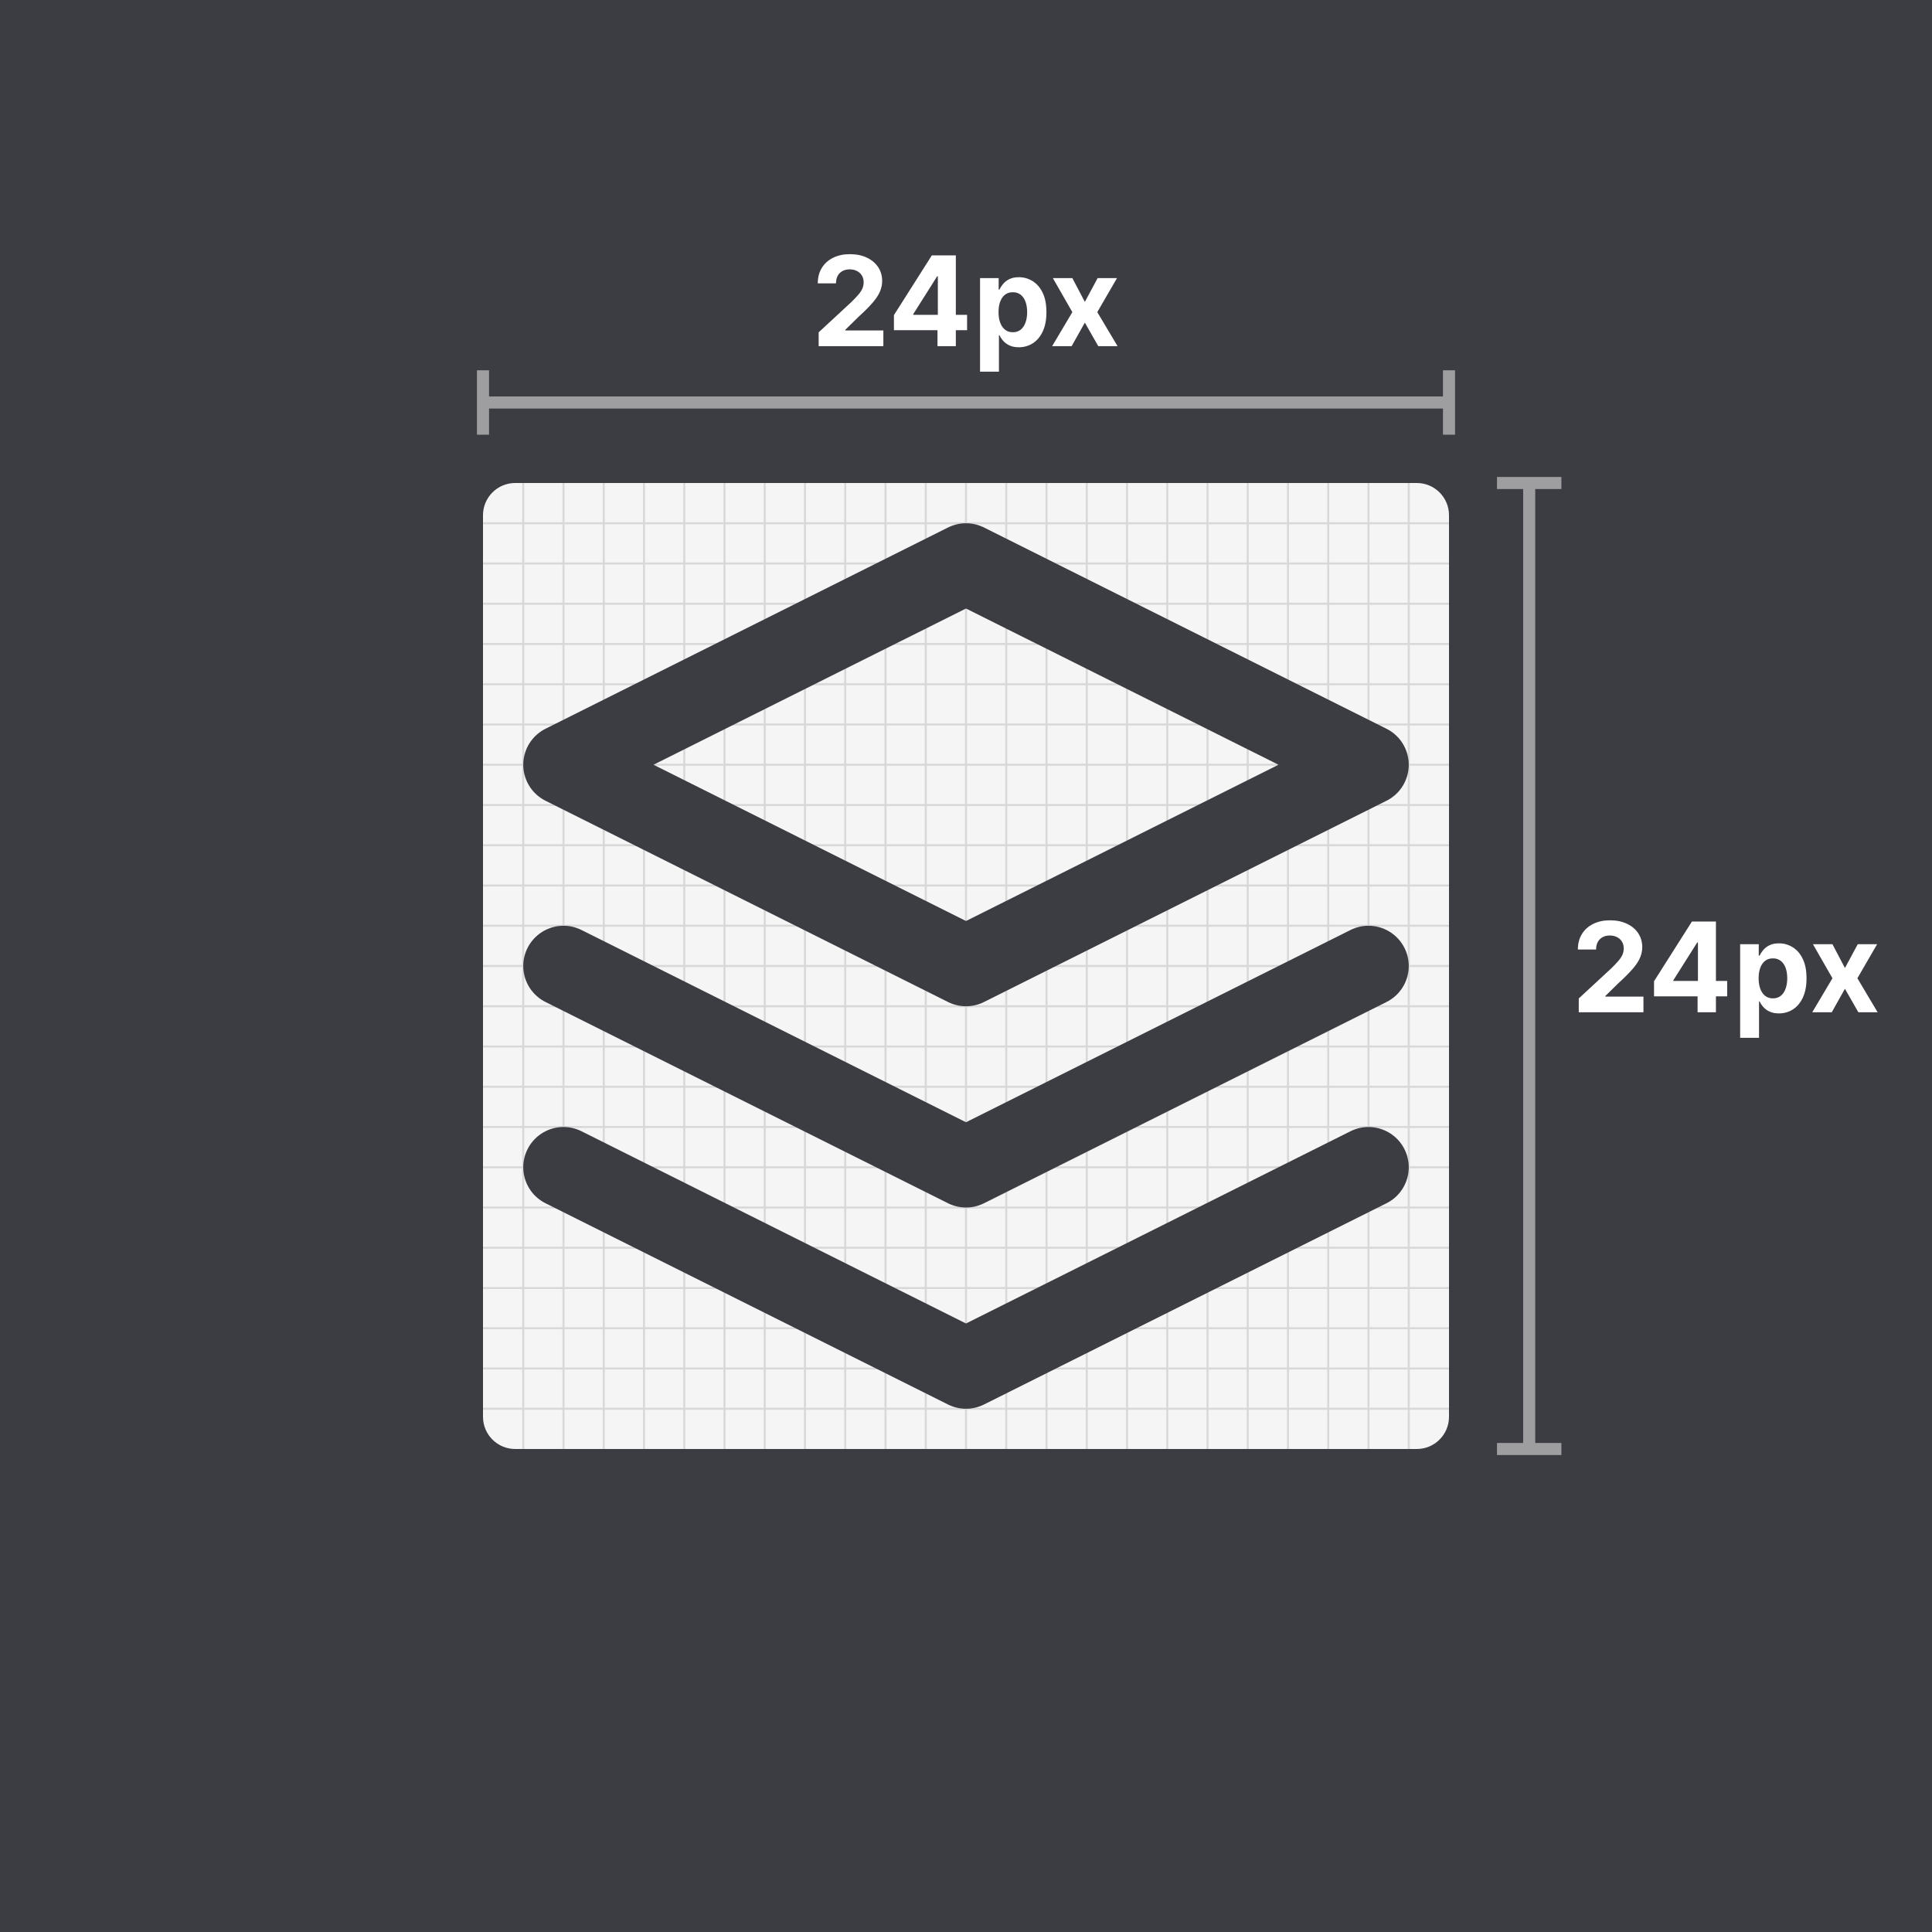
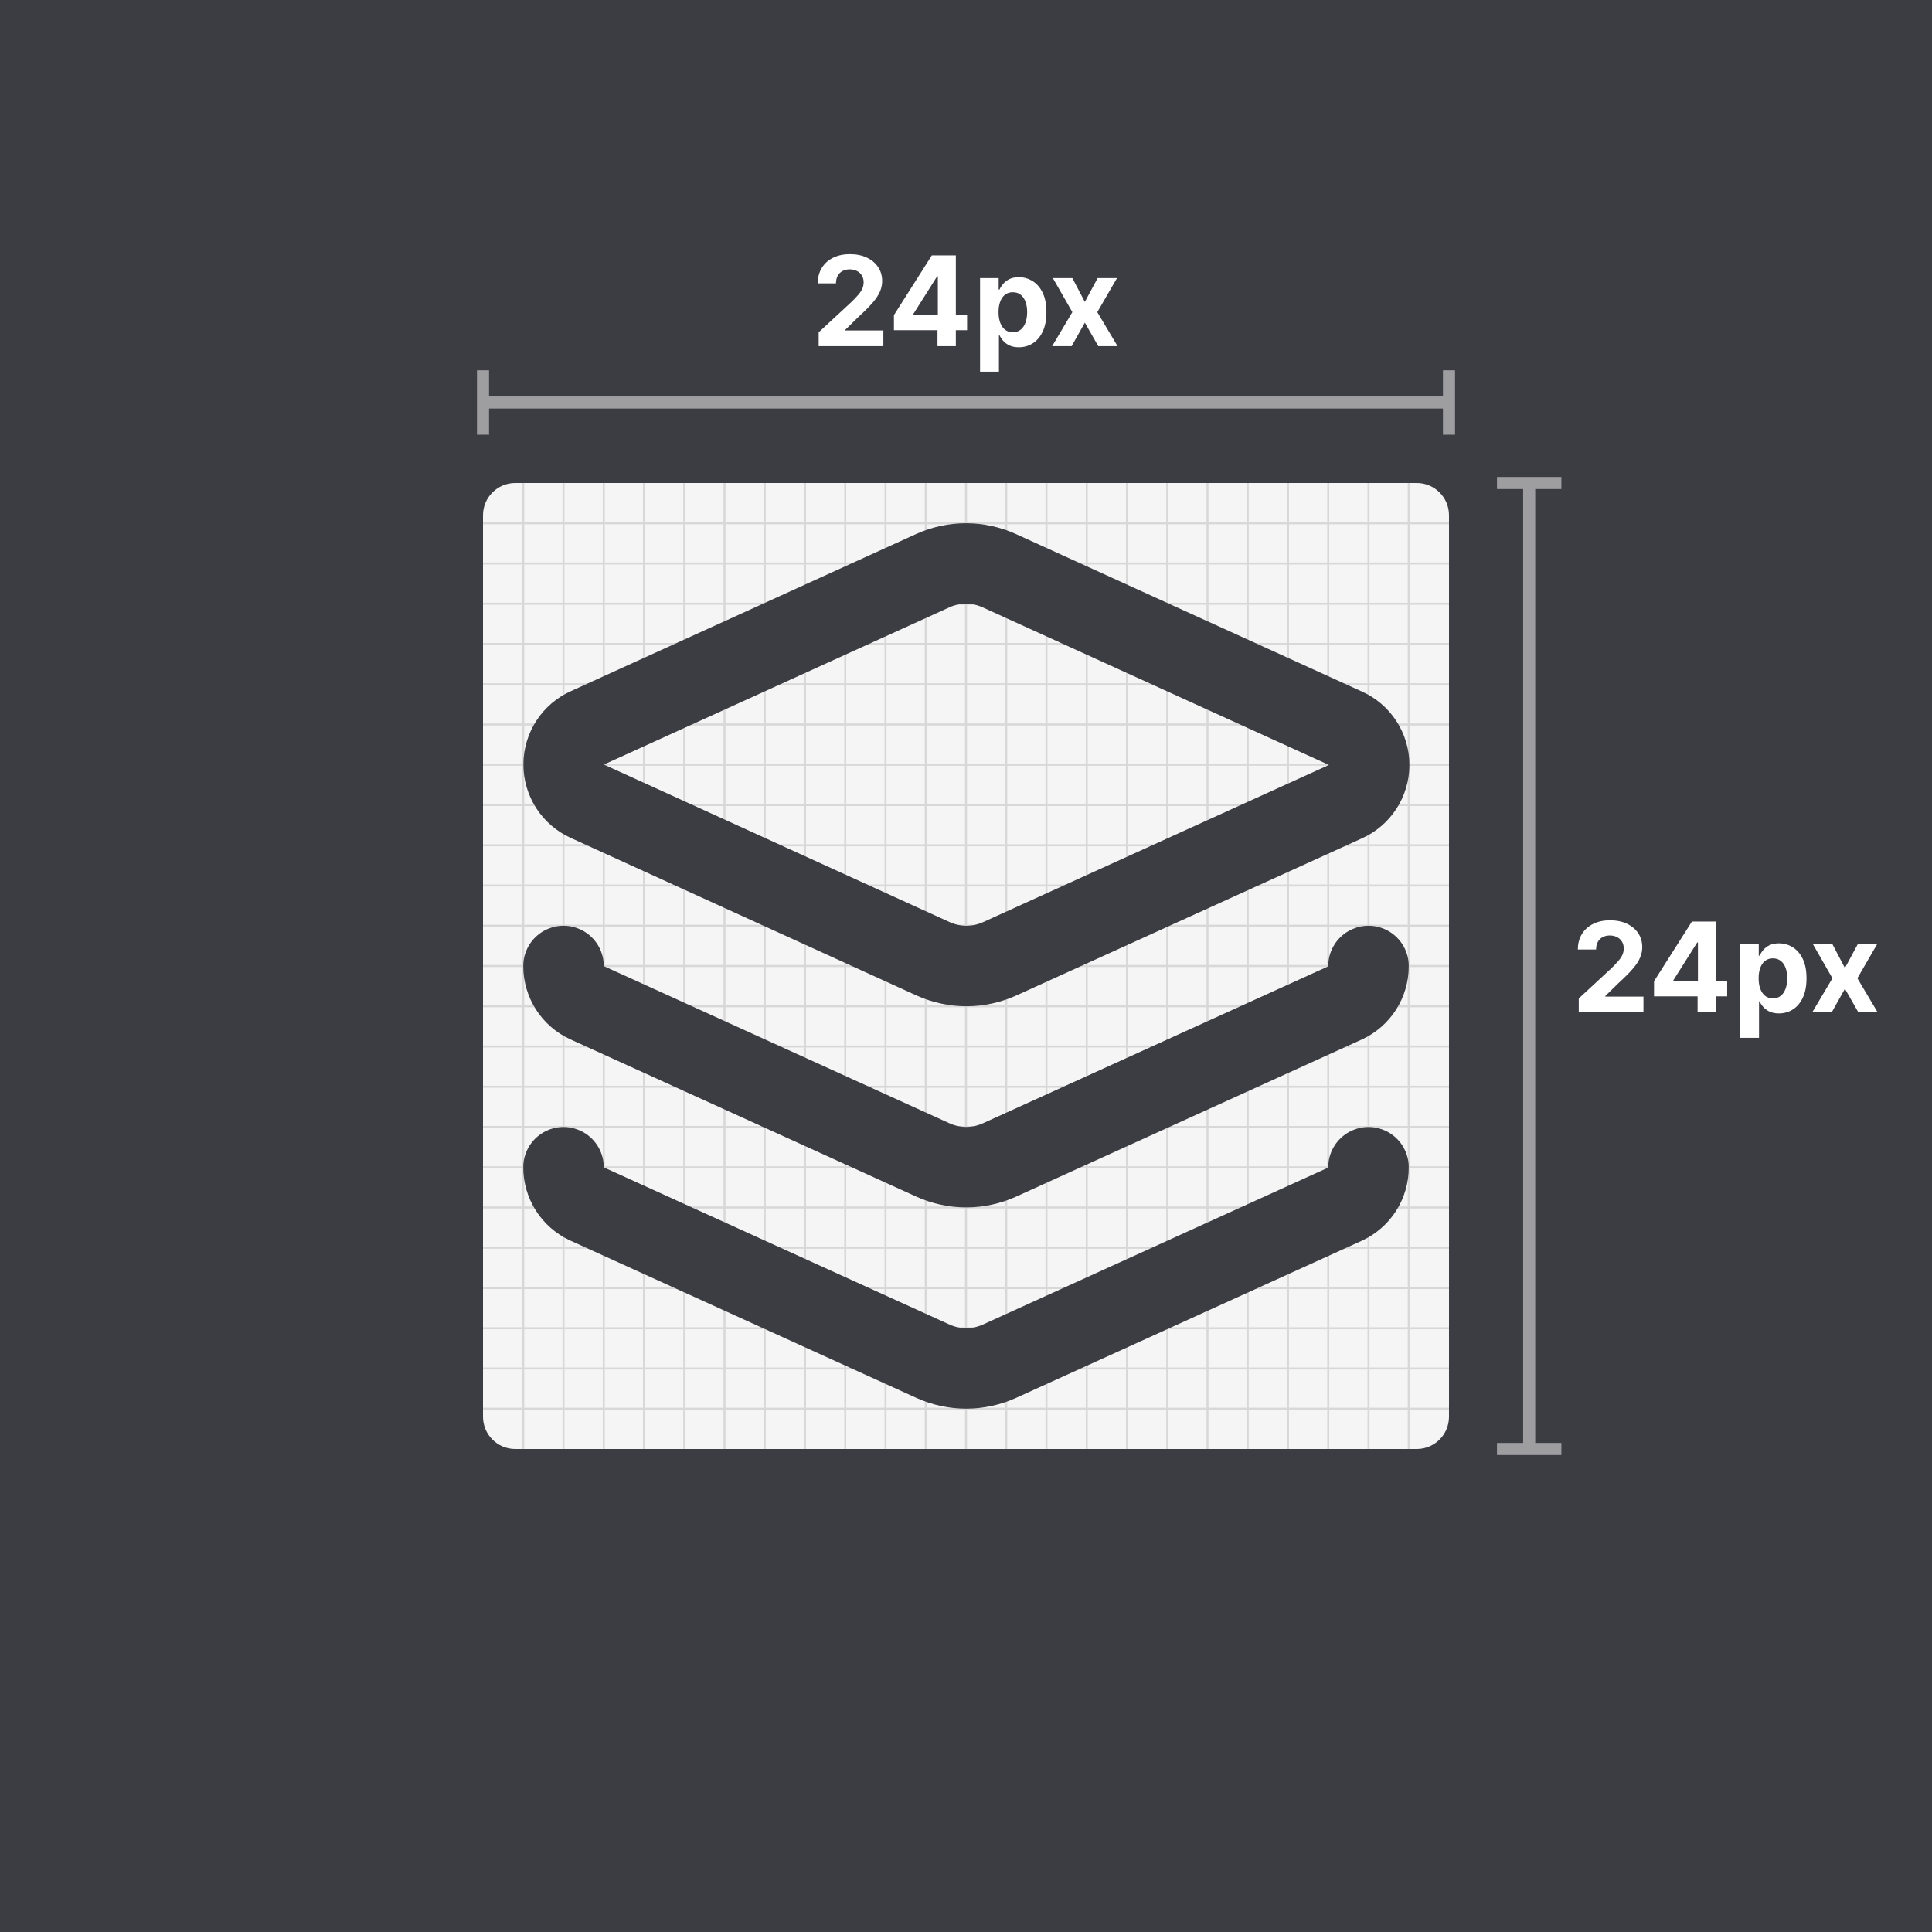
<svg xmlns="http://www.w3.org/2000/svg" width="480" height="480" fill="none">
  <path fill="#3C3C43" d="M0 0h480v480H0z" />
  <g clip-path="url(#a)">
    <rect x="120" y="120" width="240" height="240" rx="8" fill="#F5F5F5" />
    <path d="M120 130h240" stroke="#D8D8D9" stroke-width=".5" />
    <path d="M130 120v240" stroke="#D8D8D9" stroke-width=".5" />
    <path d="M120 140h240" stroke="#D8D8D9" stroke-width=".5" />
    <path d="M140 120v240" stroke="#D8D8D9" stroke-width=".5" />
    <path d="M120 150h240" stroke="#D8D8D9" stroke-width=".5" />
    <path d="M150 120v240" stroke="#D8D8D9" stroke-width=".5" />
    <path d="M120 160h240" stroke="#D8D8D9" stroke-width=".5" />
    <path d="M160 120v240" stroke="#D8D8D9" stroke-width=".5" />
    <path d="M120 170h240" stroke="#D8D8D9" stroke-width=".5" />
    <path d="M170 120v240" stroke="#D8D8D9" stroke-width=".5" />
    <path d="M120 180h240" stroke="#D8D8D9" stroke-width=".5" />
    <path d="M180 120v240" stroke="#D8D8D9" stroke-width=".5" />
    <path d="M120 190h240" stroke="#D8D8D9" stroke-width=".5" />
    <path d="M190 120v240" stroke="#D8D8D9" stroke-width=".5" />
    <path d="M120 200h240" stroke="#D8D8D9" stroke-width=".5" />
    <path d="M200 120v240" stroke="#D8D8D9" stroke-width=".5" />
    <path d="M120 210h240" stroke="#D8D8D9" stroke-width=".5" />
    <path d="M210 120v240" stroke="#D8D8D9" stroke-width=".5" />
    <path d="M120 220h240" stroke="#D8D8D9" stroke-width=".5" />
    <path d="M220 120v240" stroke="#D8D8D9" stroke-width=".5" />
    <path d="M120 230h240" stroke="#D8D8D9" stroke-width=".5" />
    <path d="M230 120v240" stroke="#D8D8D9" stroke-width=".5" />
    <path d="M120 240h240" stroke="#D8D8D9" stroke-width=".5" />
    <path d="M240 120v240" stroke="#D8D8D9" stroke-width=".5" />
    <path d="M120 250h240" stroke="#D8D8D9" stroke-width=".5" />
    <path d="M250 120v240" stroke="#D8D8D9" stroke-width=".5" />
    <path d="M120 260h240" stroke="#D8D8D9" stroke-width=".5" />
    <path d="M260 120v240" stroke="#D8D8D9" stroke-width=".5" />
    <path d="M120 270h240" stroke="#D8D8D9" stroke-width=".5" />
    <path d="M270 120v240" stroke="#D8D8D9" stroke-width=".5" />
    <path d="M120 280h240" stroke="#D8D8D9" stroke-width=".5" />
    <path d="M280 120v240" stroke="#D8D8D9" stroke-width=".5" />
    <path d="M120 290h240" stroke="#D8D8D9" stroke-width=".5" />
    <path d="M290 120v240" stroke="#D8D8D9" stroke-width=".5" />
    <path d="M120 300h240" stroke="#D8D8D9" stroke-width=".5" />
    <path d="M300 120v240" stroke="#D8D8D9" stroke-width=".5" />
    <path d="M120 310h240" stroke="#D8D8D9" stroke-width=".5" />
    <path d="M310 120v240" stroke="#D8D8D9" stroke-width=".5" />
    <path d="M120 320h240" stroke="#D8D8D9" stroke-width=".5" />
    <path d="M320 120v240" stroke="#D8D8D9" stroke-width=".5" />
    <path d="M120 330h240" stroke="#D8D8D9" stroke-width=".5" />
    <path d="M330 120v240" stroke="#D8D8D9" stroke-width=".5" />
    <path d="M120 340h240" stroke="#D8D8D9" stroke-width=".5" />
    <path d="M340 120v240" stroke="#D8D8D9" stroke-width=".5" />
    <path d="M120 350h240" stroke="#D8D8D9" stroke-width=".5" />
    <path d="M350 120v240" stroke="#D8D8D9" stroke-width=".5" />
  </g>
-   <path d="m240 140-100 50 100 50 100-50-100-50Z" stroke="#3C3C43" stroke-width="20" stroke-linecap="round" stroke-linejoin="round" />
-   <path d="m140 290 100 50 100-50" stroke="#3C3C43" stroke-width="20" stroke-linecap="round" stroke-linejoin="round" />
-   <path d="m140 240 100 50 100-50" stroke="#3C3C43" stroke-width="20" stroke-linecap="round" stroke-linejoin="round" />
+   <g id="embed-lucide-layers" stroke="#3C3C43" stroke-width="2" stroke-linecap="round" stroke-linejoin="round" transform="translate(120 120), scale(10)">
+     <path d="M12.83 2.18a2 2 0 0 0-1.66 0L2.6 6.08a1 1 0 0 0 0 1.83l8.58 3.91a2 2 0 0 0 1.66 0l8.58-3.9a1 1 0 0 0 0-1.83z" />
+     <path d="M2 12a1 1 0 0 0 .58.91l8.6 3.91a2 2 0 0 0 1.65 0l8.58-3.9A1 1 0 0 0 22 12" />
+     <path d="M2 17a1 1 0 0 0 .58.91l8.6 3.91a2 2 0 0 0 1.65 0l8.58-3.9A1 1 0 0 0 22 17" />
+   </g>
  <g opacity=".5" stroke="#fff" stroke-width="3">
    <path d="M120 92v16" />
    <path d="M360 92v16" />
    <path d="M120 100h240" />
  </g>
  <g opacity=".5" stroke="#fff" stroke-width="3">
    <path d="M387.922 120h-16" />
    <path d="M387.922 360h-16" />
    <path d="M379.922 120v240" />
  </g>
  <path d="M203.395 86v-3.435l8.025-7.43a30.442 30.442 0 0 0 1.718-1.784c.47-.528.825-1.046 1.068-1.552a3.851 3.851 0 0 0 .363-1.662c0-.66-.151-1.23-.451-1.707a2.964 2.964 0 0 0-1.233-1.112c-.521-.264-1.112-.396-1.773-.396-.69 0-1.291.14-1.805.419-.514.278-.91.678-1.189 1.2-.279.52-.418 1.14-.418 1.86h-4.525c0-1.475.334-2.756 1.002-3.842.668-1.086 1.603-1.927 2.807-2.521 1.204-.594 2.591-.892 4.161-.892 1.615 0 3.02.286 4.217.859 1.203.565 2.139 1.35 2.807 2.356.668 1.005 1.002 2.157 1.002 3.456 0 .852-.169 1.692-.507 2.521-.33.83-.921 1.75-1.772 2.764-.852 1.005-2.052 2.212-3.6 3.621L210 81.95v.154h9.468V86h-16.073Zm18.701-3.963v-3.754l9.412-14.828h3.237v5.196h-1.916l-5.933 9.39v.176h13.375v3.82h-18.175ZM232.917 86v-5.108l.088-1.662V63.454h4.47V86h-4.558Zm10.574 6.34V69.09h4.624v2.841h.209c.205-.455.503-.917.892-1.387.396-.477.91-.873 1.541-1.189.638-.323 1.431-.484 2.378-.484 1.232 0 2.37.323 3.412.969 1.042.638 1.875 1.603 2.499 2.895.624 1.284.936 2.895.936 4.832 0 1.887-.305 3.48-.914 4.778-.602 1.292-1.424 2.272-2.466 2.94-1.035.66-2.194.99-3.478.99-.911 0-1.685-.15-2.323-.451-.631-.301-1.149-.679-1.552-1.134a5.755 5.755 0 0 1-.925-1.398h-.143v9.049h-4.69Zm4.591-14.794c0 1.005.139 1.882.418 2.63.279.75.682 1.332 1.211 1.75.528.412 1.17.617 1.926.617.764 0 1.409-.209 1.938-.627.528-.426.928-1.013 1.2-1.761.279-.756.418-1.626.418-2.61 0-.976-.136-1.834-.407-2.576-.272-.74-.672-1.32-1.2-1.739-.529-.418-1.178-.627-1.949-.627-.763 0-1.409.202-1.937.605-.521.404-.921.976-1.2 1.717-.279.742-.418 1.615-.418 2.62Zm18.34-8.455 3.104 5.912 3.182-5.912h4.81l-4.898 8.455L277.651 86h-4.789l-3.336-5.846-3.28 5.846h-4.844l5.02-8.454-4.844-8.455h4.844Z" fill="#fff" />
  <path d="M392.239 251.5v-3.435l8.025-7.43a30.403 30.403 0 0 0 1.718-1.784c.469-.528.825-1.046 1.067-1.552a3.839 3.839 0 0 0 .364-1.662c0-.661-.151-1.23-.452-1.707a2.96 2.96 0 0 0-1.233-1.111c-.521-.265-1.111-.397-1.772-.397-.69 0-1.292.14-1.805.419-.514.278-.91.678-1.189 1.199-.279.522-.419 1.142-.419 1.861h-4.524c0-1.475.334-2.756 1.002-3.842.667-1.086 1.603-1.927 2.807-2.521 1.203-.594 2.59-.892 4.161-.892 1.615 0 3.02.287 4.216.859 1.204.565 2.14 1.35 2.807 2.356.668 1.005 1.002 2.157 1.002 3.456 0 .852-.169 1.692-.506 2.521-.33.83-.921 1.751-1.773 2.764-.851 1.005-2.051 2.212-3.599 3.621l-3.292 3.226v.154h9.467v3.897h-16.072Zm18.701-3.963v-3.754l9.412-14.828h3.237v5.196h-1.916l-5.934 9.39v.176h13.376v3.82H410.94Zm10.821 3.963v-5.108l.088-1.662v-15.775h4.47V251.5h-4.558Zm10.574 6.341v-23.25h4.623v2.84h.21c.205-.455.502-.917.891-1.387.397-.477.91-.873 1.541-1.189.639-.323 1.432-.484 2.378-.484 1.233 0 2.371.323 3.413.968 1.042.639 1.875 1.604 2.499 2.896.624 1.284.936 2.895.936 4.832 0 1.887-.305 3.479-.914 4.778-.602 1.292-1.424 2.272-2.466 2.939-1.035.661-2.194.991-3.479.991-.91 0-1.684-.15-2.323-.451-.631-.301-1.148-.679-1.552-1.134a5.736 5.736 0 0 1-.924-1.398h-.144v9.049h-4.689Zm4.59-14.796c0 1.006.14 1.883.419 2.631.279.749.682 1.333 1.211 1.751.528.411 1.17.616 1.926.616.763 0 1.409-.209 1.938-.627.528-.426.928-1.013 1.2-1.762.278-.755.418-1.625.418-2.609 0-.976-.136-1.834-.407-2.576-.272-.741-.672-1.321-1.2-1.739-.529-.418-1.178-.627-1.949-.627-.763 0-1.409.201-1.937.605-.521.404-.921.976-1.2 1.717-.279.742-.419 1.615-.419 2.62Zm18.341-8.454 3.104 5.911 3.181-5.911h4.811l-4.899 8.454 5.031 8.455h-4.788l-3.336-5.846-3.281 5.846h-4.843l5.02-8.455-4.844-8.454h4.844Z" fill="#fff" />
  <defs>
    <clipPath id="a">
      <rect x="120" y="120" width="240" height="240" rx="8" fill="#fff" />
    </clipPath>
  </defs>
</svg>
